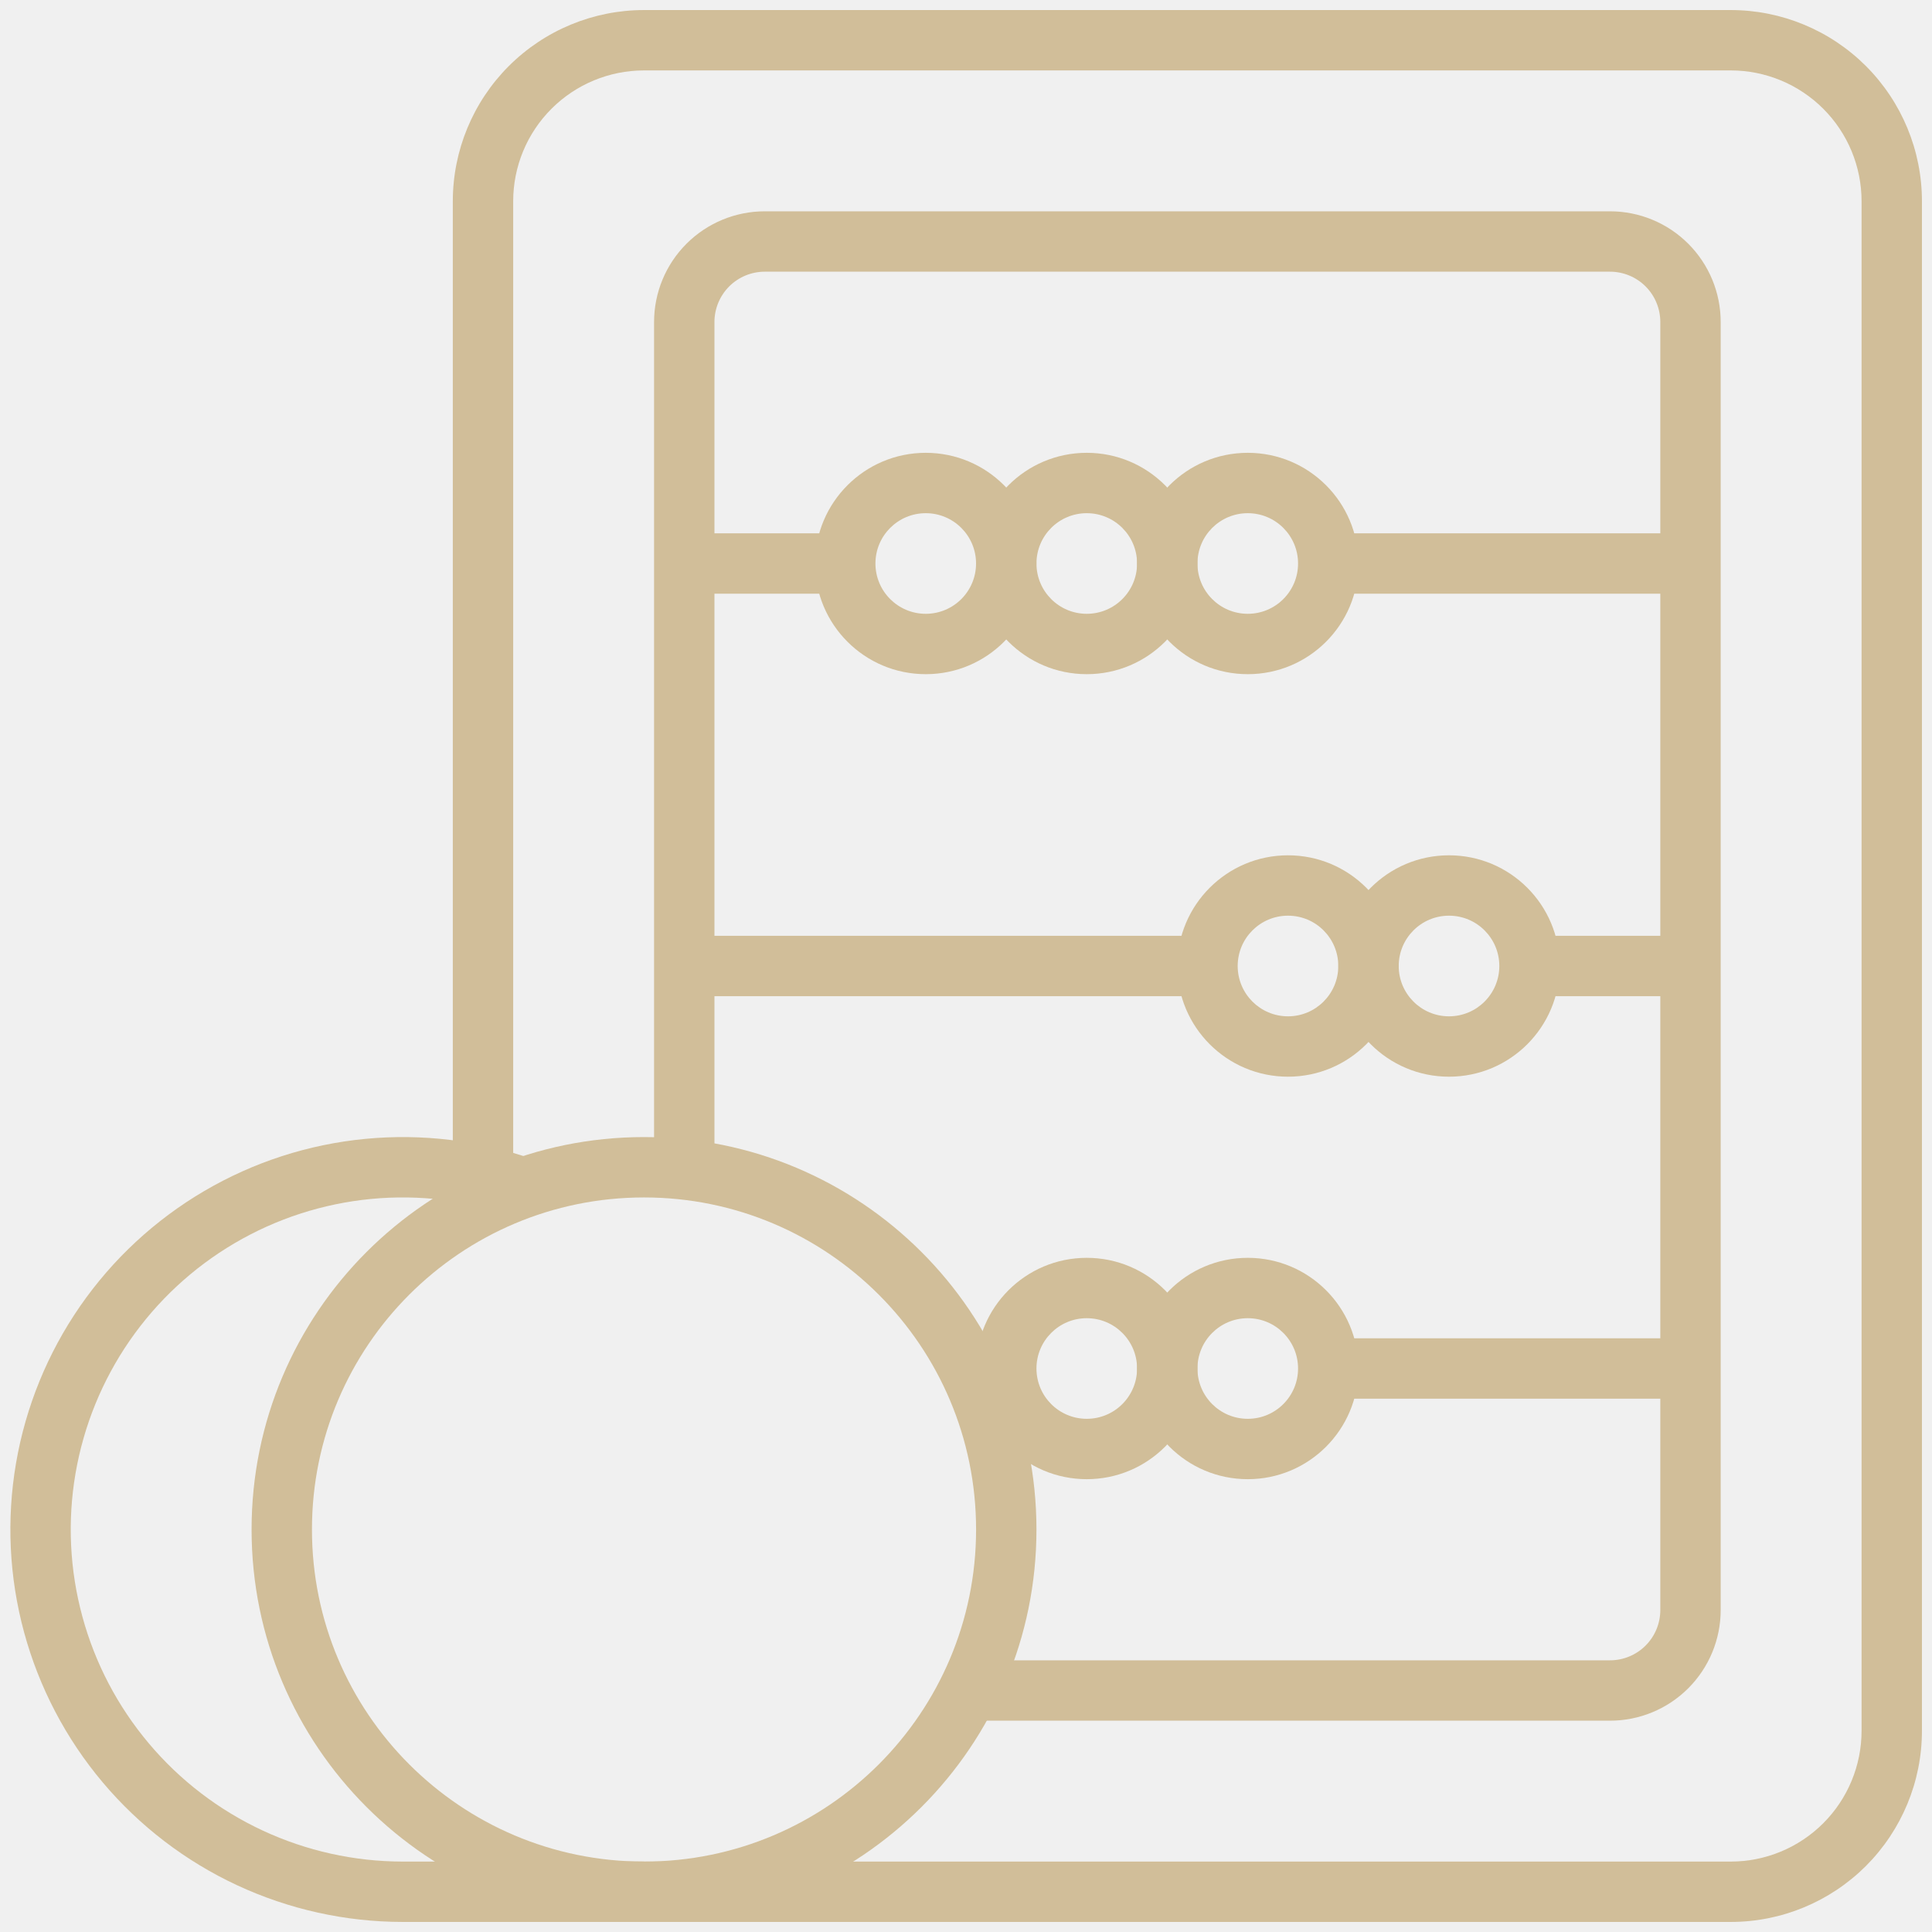
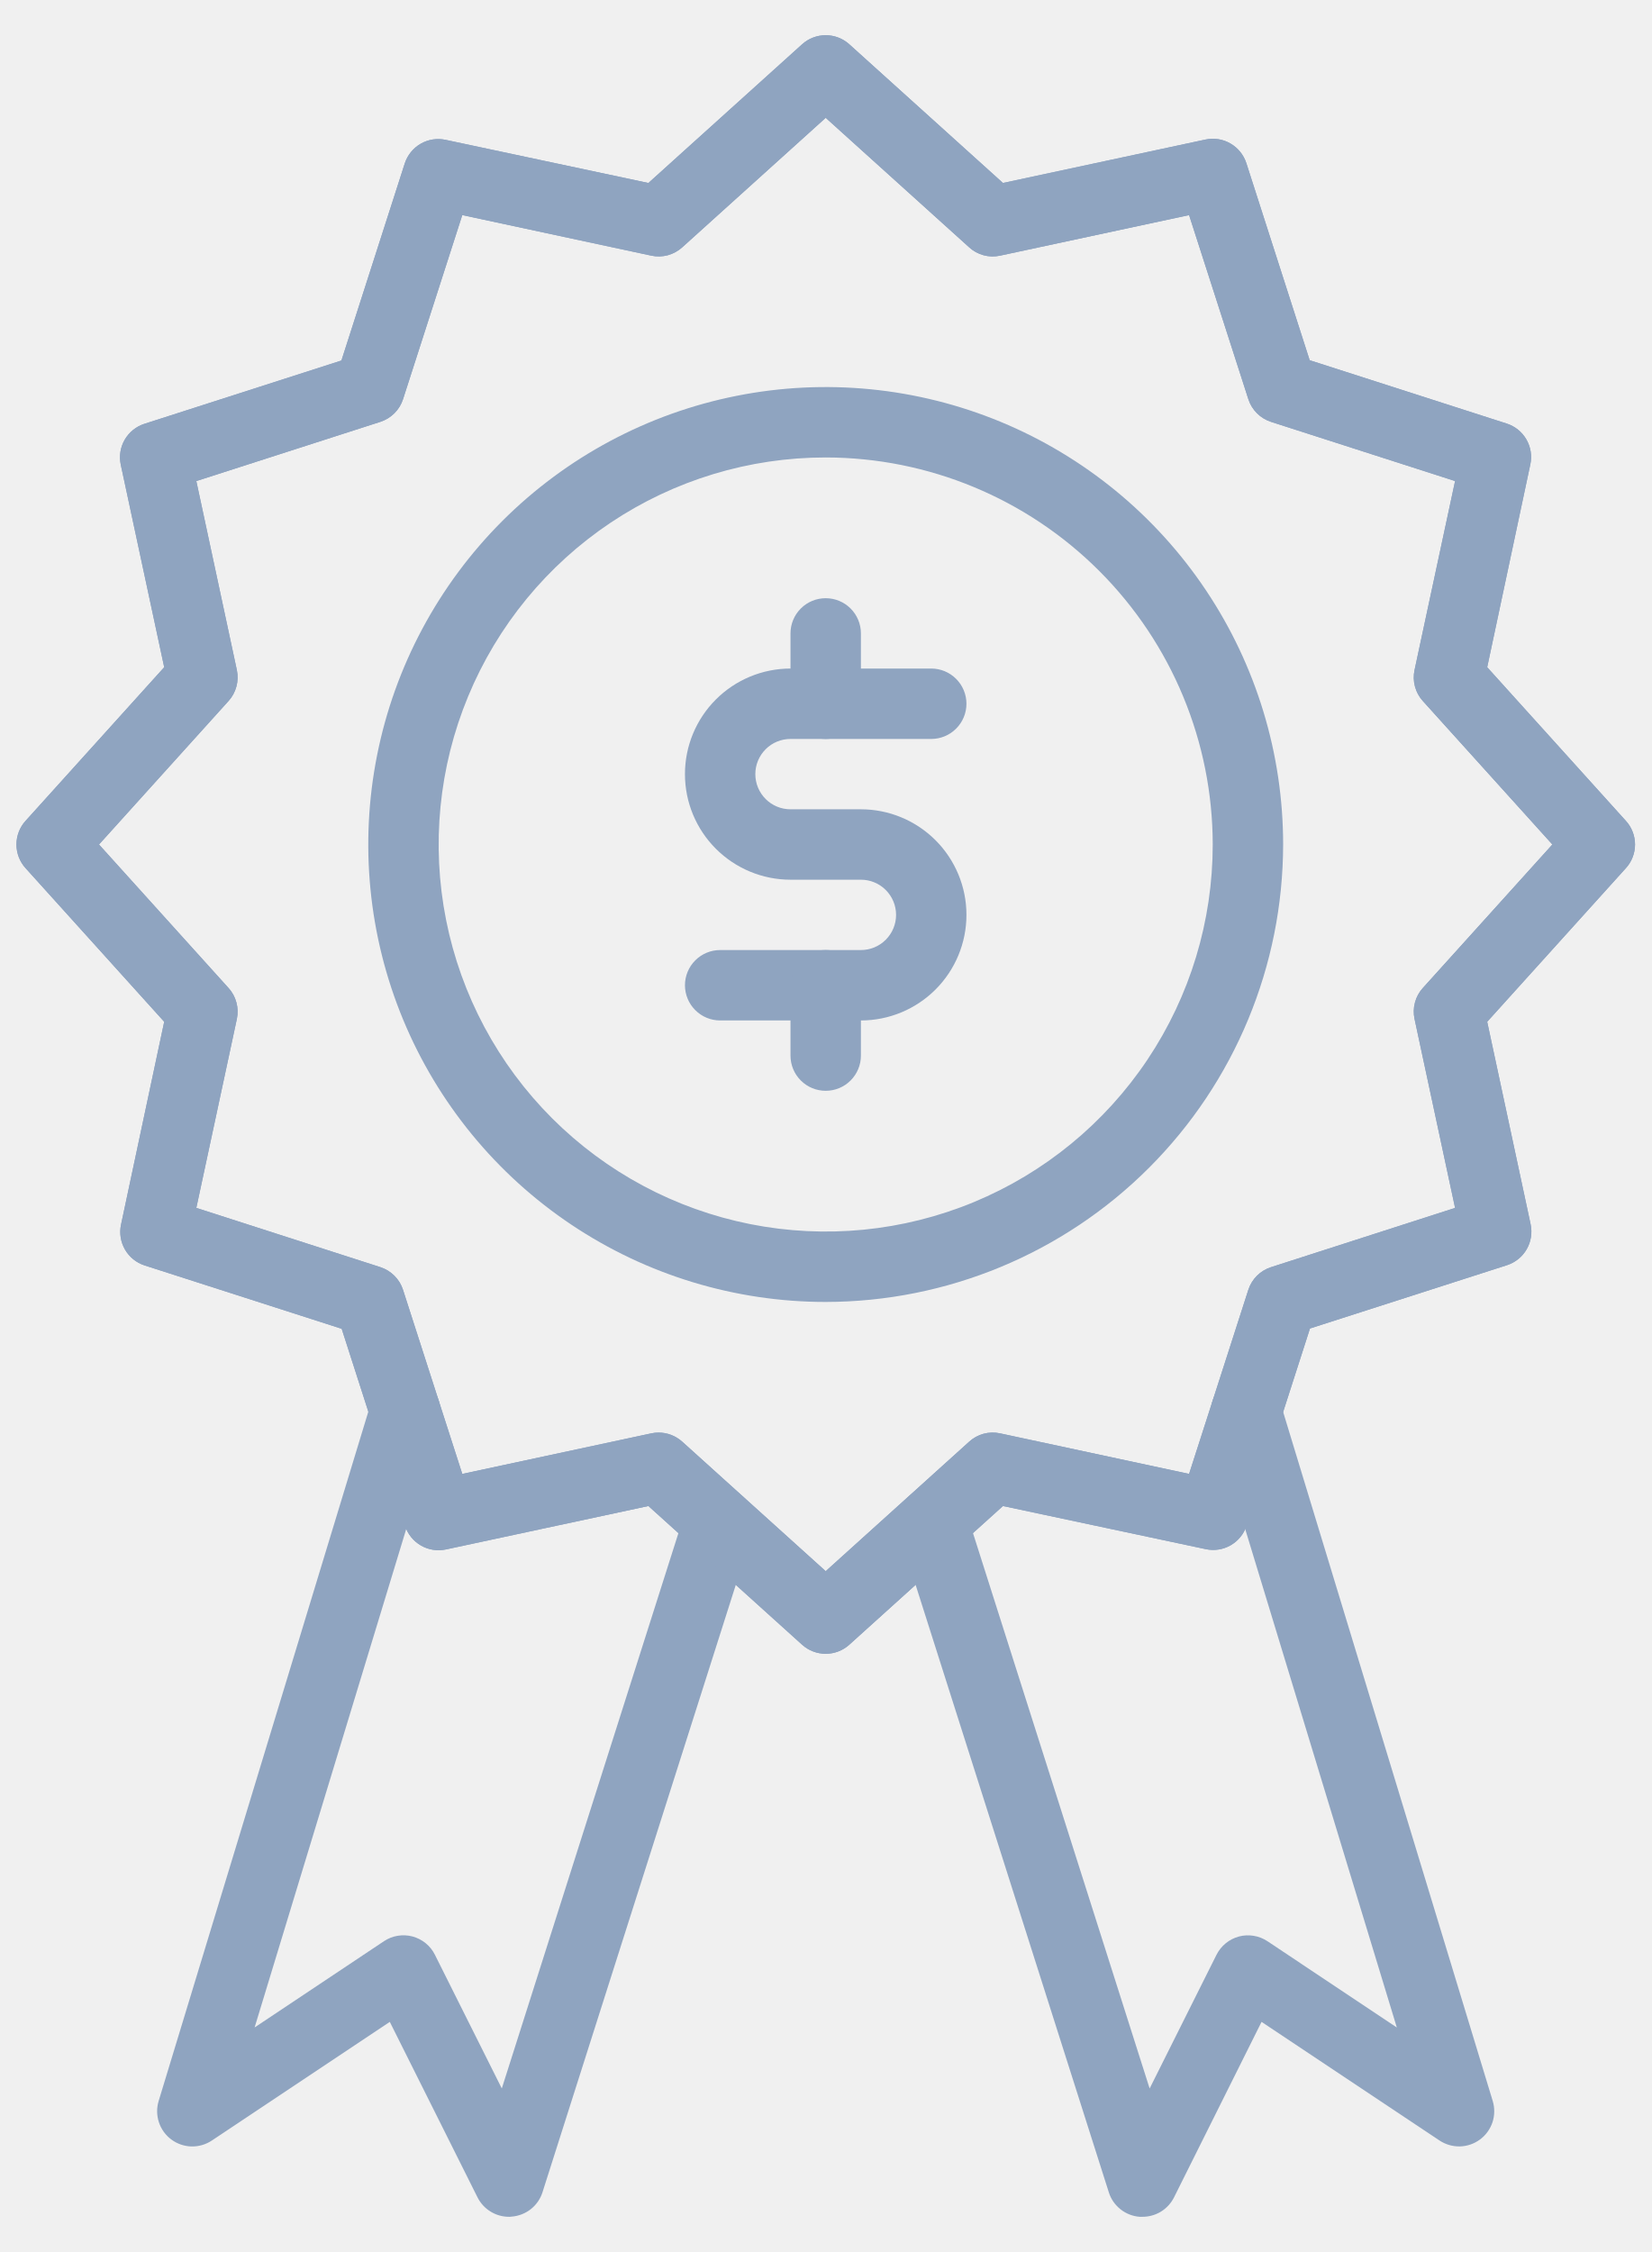
- <svg xmlns="http://www.w3.org/2000/svg" width="64" height="64" viewBox="0 0 64 64" fill="none">
-   <g clip-path="url(#clip0_491_182)">
-     <path fill-rule="evenodd" clip-rule="evenodd" d="M21.334 39.667C15.258 39.667 10.334 44.592 10.334 50.667C10.334 56.742 15.258 61.667 21.334 61.667C27.409 61.667 32.334 56.742 32.334 50.667C32.334 44.592 27.409 39.667 21.334 39.667ZM8.334 50.667C8.334 43.487 14.154 37.667 21.334 37.667C28.513 37.667 34.334 43.487 34.334 50.667C34.334 57.846 28.513 63.667 21.334 63.667C14.154 63.667 8.334 57.846 8.334 50.667Z" fill="#D1BE99" />
-     <path fill-rule="evenodd" clip-rule="evenodd" d="M12.097 37.727C13.981 37.545 15.881 37.777 17.666 38.406L17.001 40.292C15.491 39.76 13.883 39.564 12.289 39.717C10.695 39.871 9.154 40.37 7.774 41.181C6.393 41.992 5.206 43.094 4.295 44.412C3.385 45.729 2.773 47.229 2.502 48.807C2.231 50.385 2.308 52.003 2.728 53.548C3.147 55.094 3.899 56.529 4.931 57.753C5.962 58.978 7.249 59.962 8.7 60.638C10.152 61.314 11.733 61.665 13.334 61.667H21.334V63.667H13.334C11.441 63.665 9.571 63.25 7.856 62.452C6.14 61.653 4.62 60.489 3.401 59.042C2.182 57.594 1.294 55.898 0.798 54.072C0.302 52.246 0.211 50.334 0.531 48.469C0.851 46.604 1.574 44.831 2.65 43.274C3.726 41.718 5.129 40.415 6.761 39.457C8.392 38.498 10.214 37.908 12.097 37.727Z" fill="#D1BE99" />
-     <path fill-rule="evenodd" clip-rule="evenodd" d="M21.333 2.333C20.184 2.333 19.082 2.79 18.269 3.603C17.456 4.415 17 5.517 17 6.667V40H15V6.667C15 4.987 15.667 3.376 16.855 2.188C18.043 1.001 19.654 0.333 21.333 0.333H57.333C59.013 0.333 60.624 1.001 61.812 2.188C62.999 3.376 63.667 4.987 63.667 6.667V57.333C63.667 59.013 62.999 60.624 61.812 61.812C60.624 62.999 59.013 63.667 57.333 63.667H17.333V61.667H57.333C58.483 61.667 59.585 61.21 60.398 60.397C61.21 59.585 61.667 58.483 61.667 57.333V6.667C61.667 5.517 61.21 4.415 60.398 3.603C59.585 2.79 58.483 2.333 57.333 2.333H21.333Z" fill="#D1BE99" />
-     <path fill-rule="evenodd" clip-rule="evenodd" d="M25.334 9C24.892 9 24.468 9.176 24.155 9.488C23.843 9.801 23.667 10.225 23.667 10.667V38.667H21.667V10.667C21.667 9.694 22.053 8.762 22.741 8.074C23.429 7.386 24.361 7 25.334 7H53.334C54.306 7 55.239 7.386 55.926 8.074C56.614 8.762 57 9.694 57 10.667V53.333C57 54.306 56.614 55.238 55.926 55.926C55.239 56.614 54.306 57 53.334 57H32V55H53.334C53.776 55 54.2 54.824 54.512 54.512C54.825 54.199 55 53.775 55 53.333V10.667C55 10.225 54.825 9.801 54.512 9.488C54.2 9.176 53.776 9 53.334 9H25.334Z" fill="#D1BE99" />
-     <path fill-rule="evenodd" clip-rule="evenodd" d="M30.667 17C29.746 17 29 17.746 29 18.667C29 19.587 29.746 20.333 30.667 20.333C31.587 20.333 32.333 19.587 32.333 18.667C32.333 17.746 31.587 17 30.667 17ZM27 18.667C27 16.642 28.642 15 30.667 15C32.692 15 34.333 16.642 34.333 18.667C34.333 20.692 32.692 22.333 30.667 22.333C28.642 22.333 27 20.692 27 18.667Z" fill="#D1BE99" />
-     <path fill-rule="evenodd" clip-rule="evenodd" d="M36 17C35.08 17 34.334 17.746 34.334 18.667C34.334 19.587 35.08 20.333 36 20.333C36.921 20.333 37.667 19.587 37.667 18.667C37.667 17.746 36.921 17 36 17ZM32.334 18.667C32.334 16.642 33.975 15 36 15C38.025 15 39.667 16.642 39.667 18.667C39.667 20.692 38.025 22.333 36 22.333C33.975 22.333 32.334 20.692 32.334 18.667Z" fill="#D1BE99" />
-     <path fill-rule="evenodd" clip-rule="evenodd" d="M41.334 17C40.413 17 39.667 17.746 39.667 18.667C39.667 19.587 40.413 20.333 41.334 20.333C42.254 20.333 43 19.587 43 18.667C43 17.746 42.254 17 41.334 17ZM37.667 18.667C37.667 16.642 39.309 15 41.334 15C43.359 15 45 16.642 45 18.667C45 20.692 43.359 22.333 41.334 22.333C39.309 22.333 37.667 20.692 37.667 18.667Z" fill="#D1BE99" />
-     <path fill-rule="evenodd" clip-rule="evenodd" d="M42.667 30.333C41.746 30.333 41 31.079 41 32C41 32.92 41.746 33.667 42.667 33.667C43.587 33.667 44.333 32.92 44.333 32C44.333 31.079 43.587 30.333 42.667 30.333ZM39 32C39 29.975 40.642 28.333 42.667 28.333C44.692 28.333 46.333 29.975 46.333 32C46.333 34.025 44.692 35.667 42.667 35.667C40.642 35.667 39 34.025 39 32Z" fill="#D1BE99" />
-     <path fill-rule="evenodd" clip-rule="evenodd" d="M48 30.333C47.08 30.333 46.334 31.079 46.334 32C46.334 32.92 47.08 33.667 48 33.667C48.921 33.667 49.667 32.92 49.667 32C49.667 31.079 48.921 30.333 48 30.333ZM44.334 32C44.334 29.975 45.975 28.333 48 28.333C50.025 28.333 51.667 29.975 51.667 32C51.667 34.025 50.025 35.667 48 35.667C45.975 35.667 44.334 34.025 44.334 32Z" fill="#D1BE99" />
-     <path fill-rule="evenodd" clip-rule="evenodd" d="M36 43.667C35.08 43.667 34.334 44.413 34.334 45.333C34.334 46.254 35.08 47 36 47C36.921 47 37.667 46.254 37.667 45.333C37.667 44.413 36.921 43.667 36 43.667ZM32.334 45.333C32.334 43.308 33.975 41.667 36 41.667C38.025 41.667 39.667 43.308 39.667 45.333C39.667 47.358 38.025 49 36 49C33.975 49 32.334 47.358 32.334 45.333Z" fill="#D1BE99" />
-     <path fill-rule="evenodd" clip-rule="evenodd" d="M41.334 43.667C40.413 43.667 39.667 44.413 39.667 45.333C39.667 46.254 40.413 47 41.334 47C42.254 47 43 46.254 43 45.333C43 44.413 42.254 43.667 41.334 43.667ZM37.667 45.333C37.667 43.308 39.309 41.667 41.334 41.667C43.359 41.667 45 43.308 45 45.333C45 47.358 43.359 49 41.334 49C39.309 49 37.667 47.358 37.667 45.333Z" fill="#D1BE99" />
-     <path fill-rule="evenodd" clip-rule="evenodd" d="M22.667 17.667H28V19.667H22.667V17.667ZM56 19.667H44V17.667H56V19.667ZM22.667 31H40V33H22.667V31ZM56 33H50.667V31H56V33ZM56 46.333H44V44.333H56V46.333Z" fill="#D1BE99" />
-   </g>
-   <defs>
-     <clipPath id="clip0_491_182">
-       <rect width="64" height="64" fill="white" />
-     </clipPath>
-   </defs>
+ <svg xmlns="http://www.w3.org/2000/svg" width="44" height="60" viewBox="0 0 44 60" fill="none">
+   <path d="M13.562 59.062C13.388 59.062 13.217 59.014 13.069 58.922C12.921 58.831 12.801 58.7 12.723 58.544L10.386 53.869L5.645 57.03C5.484 57.137 5.294 57.192 5.101 57.188C4.907 57.183 4.72 57.118 4.565 57.003C4.41 56.888 4.294 56.727 4.234 56.544C4.173 56.36 4.171 56.162 4.227 55.977L9.899 37.33C9.935 37.212 9.994 37.103 10.072 37.008C10.15 36.913 10.246 36.834 10.355 36.776C10.463 36.718 10.582 36.682 10.705 36.67C10.828 36.658 10.951 36.67 11.069 36.706C11.187 36.742 11.296 36.8 11.392 36.879C11.487 36.957 11.566 37.053 11.624 37.161C11.682 37.27 11.718 37.389 11.73 37.512C11.742 37.634 11.729 37.758 11.694 37.876L6.784 54.017L10.229 51.72C10.34 51.646 10.465 51.596 10.596 51.575C10.727 51.553 10.862 51.559 10.99 51.593C11.119 51.628 11.239 51.689 11.342 51.773C11.445 51.857 11.529 51.962 11.588 52.081L13.37 55.643L18.258 40.274C18.333 40.037 18.5 39.84 18.72 39.725C18.941 39.611 19.198 39.589 19.435 39.665C19.672 39.74 19.87 39.906 19.984 40.127C20.098 40.348 20.12 40.605 20.045 40.842L14.455 58.406C14.399 58.584 14.291 58.741 14.145 58.857C13.998 58.973 13.821 59.042 13.635 59.057C13.611 59.062 13.585 59.062 13.562 59.062Z" fill="#8FA4C0" />
+   <path d="M30.437 59.062C30.414 59.062 30.388 59.062 30.364 59.062C30.178 59.048 30.001 58.978 29.855 58.862C29.708 58.746 29.6 58.59 29.544 58.412L23.956 40.843C23.919 40.726 23.905 40.602 23.916 40.48C23.926 40.357 23.96 40.237 24.017 40.128C24.074 40.019 24.151 39.922 24.245 39.842C24.339 39.763 24.448 39.703 24.566 39.666C24.683 39.628 24.806 39.614 24.929 39.625C25.052 39.635 25.171 39.67 25.28 39.726C25.39 39.783 25.487 39.861 25.566 39.955C25.646 40.049 25.706 40.157 25.743 40.275L30.631 55.644L32.412 52.082C32.472 51.963 32.556 51.858 32.659 51.774C32.762 51.69 32.882 51.629 33.011 51.594C33.139 51.56 33.274 51.554 33.405 51.576C33.536 51.597 33.661 51.647 33.772 51.721L37.217 54.018L32.306 37.875C32.27 37.757 32.258 37.633 32.269 37.511C32.281 37.388 32.317 37.269 32.375 37.161C32.433 37.052 32.512 36.956 32.607 36.878C32.703 36.799 32.812 36.741 32.93 36.705C33.048 36.669 33.172 36.657 33.294 36.669C33.417 36.681 33.536 36.717 33.644 36.775C33.753 36.833 33.849 36.911 33.927 37.007C34.005 37.102 34.064 37.211 34.1 37.329L39.772 55.976C39.828 56.161 39.826 56.359 39.766 56.543C39.705 56.726 39.589 56.887 39.434 57.002C39.279 57.117 39.092 57.182 38.898 57.187C38.705 57.191 38.515 57.136 38.354 57.029L33.613 53.869L31.281 58.544C31.203 58.7 31.082 58.832 30.933 58.924C30.784 59.015 30.612 59.063 30.437 59.062Z" fill="#8FA4C0" />
+   <path d="M22 34.688C19.59 34.688 17.233 33.973 15.229 32.633C13.225 31.294 11.663 29.391 10.74 27.164C9.818 24.937 9.576 22.486 10.047 20.122C10.517 17.758 11.678 15.587 13.382 13.882C15.087 12.178 17.258 11.017 19.622 10.547C21.986 10.076 24.437 10.318 26.664 11.24C28.891 12.163 30.794 13.725 32.133 15.729C33.473 17.733 34.188 20.09 34.188 22.5C34.184 25.731 32.899 28.829 30.614 31.114C28.329 33.399 25.231 34.684 22 34.688ZM22 12.188C19.96 12.188 17.967 12.792 16.271 13.925C14.575 15.059 13.253 16.669 12.473 18.554C11.692 20.438 11.488 22.511 11.886 24.512C12.284 26.512 13.266 28.35 14.708 29.792C16.15 31.234 17.988 32.216 19.988 32.614C21.989 33.012 24.062 32.808 25.946 32.028C27.831 31.247 29.441 29.925 30.575 28.229C31.708 26.533 32.312 24.54 32.312 22.5C32.309 19.766 31.222 17.145 29.288 15.211C27.355 13.278 24.734 12.191 22 12.188Z" fill="#8FA4C0" />
+   <path d="M22.938 27.188H19.188C18.939 27.188 18.7 27.089 18.525 26.913C18.349 26.737 18.25 26.499 18.25 26.25C18.25 26.001 18.349 25.763 18.525 25.587C18.7 25.411 18.939 25.312 19.188 25.312H22.938C23.186 25.312 23.425 25.214 23.6 25.038C23.776 24.862 23.875 24.624 23.875 24.375C23.875 24.126 23.776 23.888 23.6 23.712C23.425 23.536 23.186 23.438 22.938 23.438H21.062C20.317 23.438 19.601 23.141 19.074 22.614C18.546 22.086 18.25 21.371 18.25 20.625C18.25 19.879 18.546 19.164 19.074 18.636C19.601 18.109 20.317 17.812 21.062 17.812H24.812C25.061 17.812 25.3 17.911 25.475 18.087C25.651 18.263 25.75 18.501 25.75 18.75C25.75 18.999 25.651 19.237 25.475 19.413C25.3 19.589 25.061 19.688 24.812 19.688H21.062C20.814 19.688 20.575 19.786 20.4 19.962C20.224 20.138 20.125 20.376 20.125 20.625C20.125 20.874 20.224 21.112 20.4 21.288C20.575 21.464 20.814 21.562 21.062 21.562H22.938C23.683 21.562 24.399 21.859 24.926 22.386C25.454 22.914 25.75 23.629 25.75 24.375C25.75 25.121 25.454 25.836 24.926 26.364C24.399 26.891 23.683 27.188 22.938 27.188Z" fill="#8FA4C0" />
+   <path d="M22 19.688C21.751 19.688 21.513 19.589 21.337 19.413C21.161 19.237 21.062 18.999 21.062 18.75V16.875C21.062 16.626 21.161 16.388 21.337 16.212C21.513 16.036 21.751 15.938 22 15.938C22.249 15.938 22.487 16.036 22.663 16.212C22.839 16.388 22.938 16.626 22.938 16.875V18.75C22.938 18.999 22.839 19.237 22.663 19.413C22.487 19.589 22.249 19.688 22 19.688Z" fill="#8FA4C0" />
+   <path d="M22 29.062C21.751 29.062 21.513 28.964 21.337 28.788C21.161 28.612 21.062 28.374 21.062 28.125V26.25C21.062 26.001 21.161 25.763 21.337 25.587C21.513 25.411 21.751 25.312 22 25.312C22.249 25.312 22.487 25.411 22.663 25.587C22.839 25.763 22.938 26.001 22.938 26.25V28.125C22.938 28.374 22.839 28.612 22.663 28.788C22.487 28.964 22.249 29.062 22 29.062Z" fill="#8FA4C0" />
+   <path d="M22 44.062C21.768 44.062 21.544 43.976 21.372 43.821L17.276 40.125L11.881 41.282C11.654 41.331 11.417 41.293 11.215 41.177C11.014 41.061 10.863 40.874 10.792 40.653L9.104 35.403L3.854 33.715C3.633 33.644 3.446 33.493 3.33 33.292C3.214 33.09 3.176 32.853 3.225 32.626L4.375 27.223L0.679 23.128C0.524 22.956 0.438 22.732 0.438 22.5C0.438 22.268 0.524 22.044 0.679 21.872L4.375 17.777L3.218 12.382C3.169 12.154 3.206 11.917 3.322 11.716C3.439 11.514 3.626 11.363 3.847 11.292L9.097 9.605L10.784 4.355C10.856 4.133 11.007 3.946 11.208 3.83C11.409 3.714 11.646 3.677 11.874 3.726L17.276 4.875L21.372 1.179C21.544 1.024 21.768 0.938 22 0.938C22.232 0.938 22.456 1.024 22.628 1.179L26.723 4.875L32.118 3.718C32.345 3.669 32.583 3.706 32.784 3.823C32.985 3.939 33.136 4.126 33.208 4.347L34.895 9.597L40.145 11.285C40.366 11.356 40.553 11.507 40.669 11.708C40.786 11.909 40.823 12.147 40.774 12.374L39.625 17.777L43.322 21.872C43.478 22.044 43.564 22.268 43.564 22.5C43.564 22.732 43.478 22.956 43.322 23.128L39.625 27.223L40.782 32.618C40.83 32.846 40.793 33.083 40.677 33.284C40.561 33.486 40.374 33.636 40.153 33.708L34.903 35.395L33.215 40.645C33.144 40.867 32.993 41.053 32.791 41.17C32.59 41.286 32.353 41.323 32.126 41.274L26.723 40.125L22.628 43.821C22.456 43.976 22.232 44.062 22 44.062ZM17.548 38.168C17.78 38.168 18.004 38.255 18.177 38.41L22 41.861L25.823 38.41C25.933 38.31 26.065 38.238 26.208 38.199C26.352 38.161 26.503 38.157 26.648 38.189L31.682 39.269L33.26 34.366C33.306 34.224 33.384 34.096 33.489 33.99C33.594 33.885 33.723 33.807 33.865 33.761L38.769 32.182L37.689 27.148C37.658 27.003 37.661 26.852 37.7 26.709C37.738 26.565 37.81 26.433 37.91 26.323L41.361 22.5L37.91 18.677C37.81 18.567 37.738 18.434 37.7 18.291C37.661 18.148 37.658 17.997 37.689 17.852L38.769 12.817L33.866 11.24C33.724 11.194 33.595 11.115 33.49 11.01C33.385 10.905 33.306 10.776 33.261 10.635L31.682 5.731L26.648 6.811C26.503 6.843 26.352 6.84 26.208 6.801C26.065 6.763 25.932 6.69 25.823 6.59L22 3.139L18.177 6.59C18.067 6.69 17.934 6.762 17.791 6.801C17.647 6.839 17.497 6.843 17.352 6.811L12.317 5.731L10.739 10.634C10.694 10.775 10.615 10.904 10.51 11.009C10.405 11.114 10.276 11.193 10.135 11.239L5.231 12.817L6.311 17.852C6.342 17.997 6.338 18.148 6.299 18.291C6.261 18.434 6.189 18.567 6.089 18.677L2.638 22.5L6.089 26.323C6.189 26.433 6.261 26.565 6.299 26.709C6.338 26.852 6.342 27.003 6.311 27.148L5.231 32.182L10.134 33.76C10.275 33.806 10.404 33.885 10.509 33.99C10.614 34.095 10.693 34.223 10.738 34.365L12.317 39.269L17.352 38.189C17.416 38.175 17.482 38.168 17.548 38.168Z" fill="#8FA4C0" />
+   <path d="M22 44.062C21.768 44.062 21.544 43.976 21.372 43.821L17.276 40.125L11.881 41.282C11.654 41.331 11.417 41.293 11.215 41.177C11.014 41.061 10.863 40.874 10.792 40.653L9.104 35.403L3.854 33.715C3.633 33.644 3.446 33.493 3.33 33.292C3.214 33.09 3.176 32.853 3.225 32.626L4.375 27.223L0.679 23.128C0.524 22.956 0.438 22.732 0.438 22.5C0.438 22.268 0.524 22.044 0.679 21.872L4.375 17.777L3.218 12.382C3.169 12.154 3.206 11.917 3.322 11.716C3.439 11.514 3.626 11.363 3.847 11.292L9.097 9.605L10.784 4.355C10.856 4.133 11.007 3.946 11.208 3.83C11.409 3.714 11.646 3.677 11.874 3.726L17.276 4.875L21.372 1.179C21.544 1.024 21.768 0.938 22 0.938C22.232 0.938 22.456 1.024 22.628 1.179L26.723 4.875L32.118 3.718C32.345 3.669 32.583 3.706 32.784 3.823C32.985 3.939 33.136 4.126 33.208 4.347L34.895 9.597L40.145 11.285C40.366 11.356 40.553 11.507 40.669 11.708C40.786 11.909 40.823 12.147 40.774 12.374L39.625 17.777L43.322 21.872C43.478 22.044 43.564 22.268 43.564 22.5C43.564 22.732 43.478 22.956 43.322 23.128L39.625 27.223L40.782 32.618C40.83 32.846 40.793 33.083 40.677 33.284C40.561 33.486 40.374 33.636 40.153 33.708L34.903 35.395L33.215 40.645C33.144 40.867 32.993 41.053 32.791 41.17C32.59 41.286 32.353 41.323 32.126 41.274L26.723 40.125L22.628 43.821C22.456 43.976 22.232 44.062 22 44.062ZM17.548 38.168C17.78 38.168 18.004 38.255 18.177 38.41L22 41.861L25.823 38.41C25.933 38.31 26.065 38.238 26.208 38.199C26.352 38.161 26.503 38.157 26.648 38.189L31.682 39.269L33.26 34.366C33.306 34.224 33.384 34.096 33.489 33.99C33.594 33.885 33.723 33.807 33.865 33.761L38.769 32.182L37.689 27.148C37.658 27.003 37.661 26.852 37.7 26.709C37.738 26.565 37.81 26.433 37.91 26.323L41.361 22.5L37.91 18.677C37.81 18.567 37.738 18.434 37.7 18.291C37.661 18.148 37.658 17.997 37.689 17.852L38.769 12.817L33.866 11.24C33.724 11.194 33.595 11.115 33.49 11.01C33.385 10.905 33.306 10.776 33.261 10.635L31.682 5.731L26.648 6.811C26.503 6.843 26.352 6.84 26.208 6.801C26.065 6.763 25.932 6.69 25.823 6.59L22 3.139L18.177 6.59C18.067 6.69 17.934 6.762 17.791 6.801C17.647 6.839 17.497 6.843 17.352 6.811L12.317 5.731L10.739 10.634C10.694 10.775 10.615 10.904 10.51 11.009C10.405 11.114 10.276 11.193 10.135 11.239L5.231 12.817L6.311 17.852C6.342 17.997 6.338 18.148 6.299 18.291C6.261 18.434 6.189 18.567 6.089 18.677L2.638 22.5L6.089 26.323C6.189 26.433 6.261 26.565 6.299 26.709C6.338 26.852 6.342 27.003 6.311 27.148L5.231 32.182L10.134 33.76C10.275 33.806 10.404 33.885 10.509 33.99C10.614 34.095 10.693 34.223 10.738 34.365L12.317 39.269L17.352 38.189C17.416 38.175 17.482 38.168 17.548 38.168Z" fill="#8FA4C0" />
</svg>
